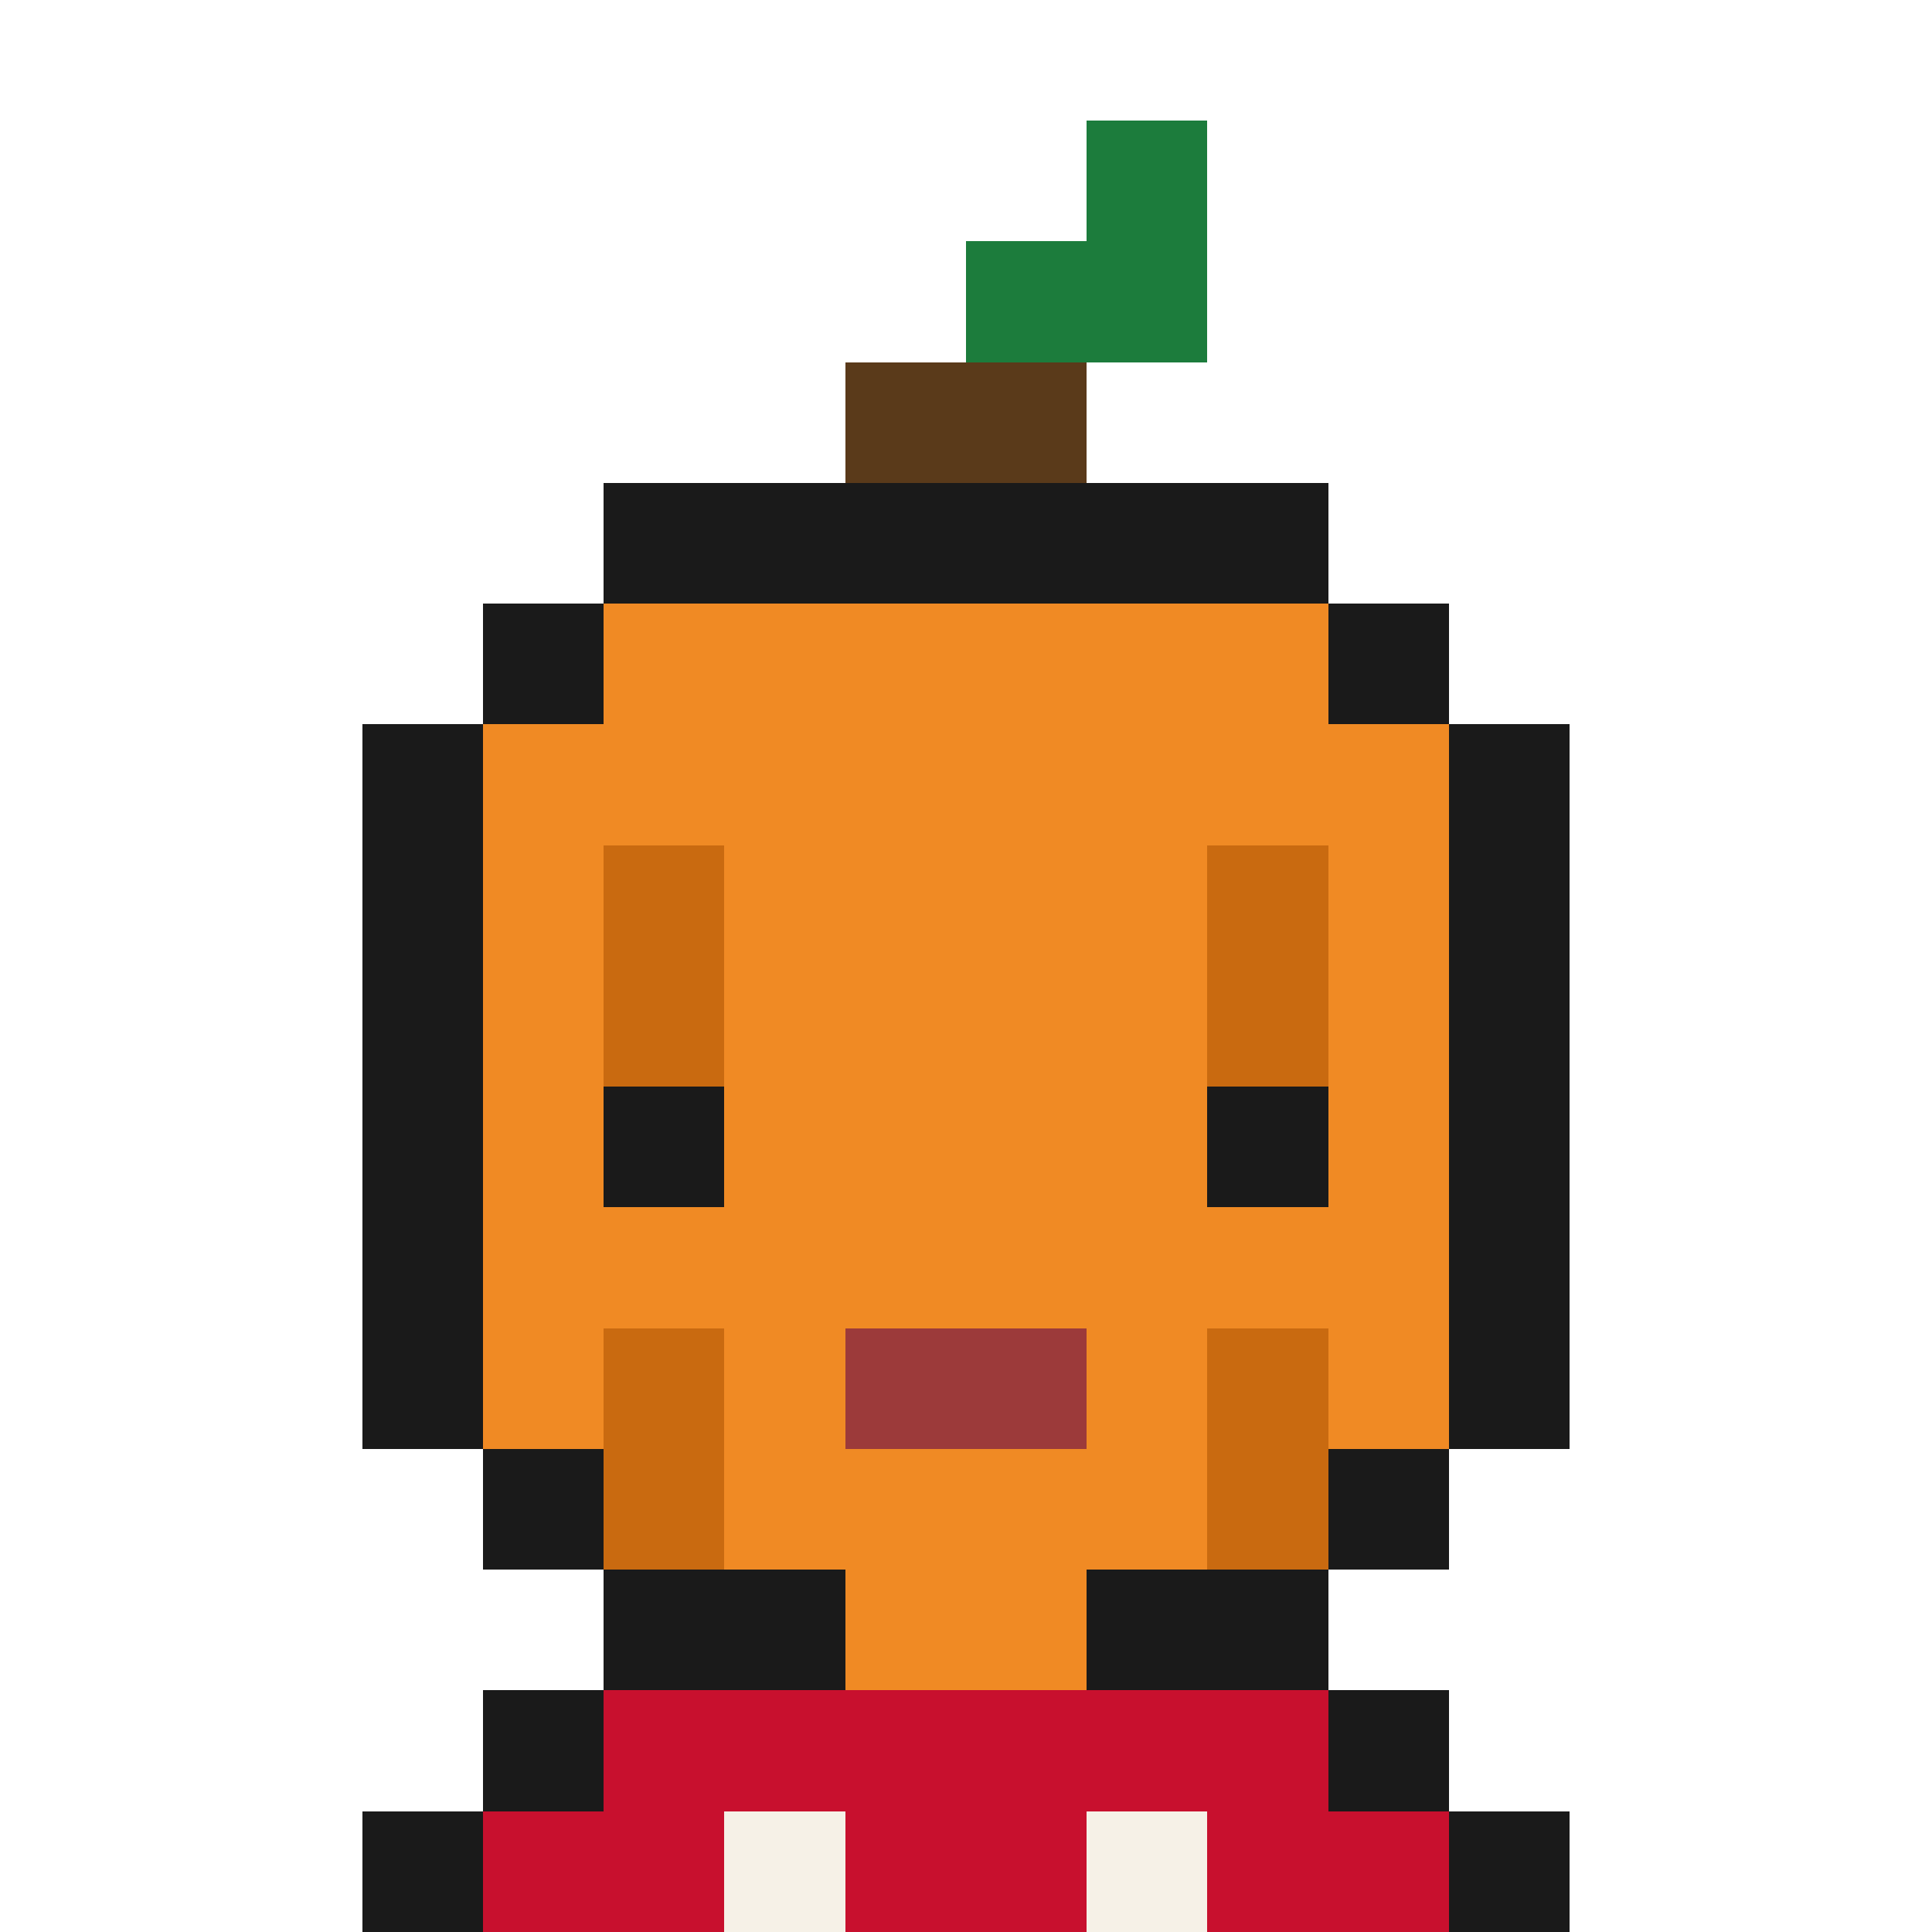
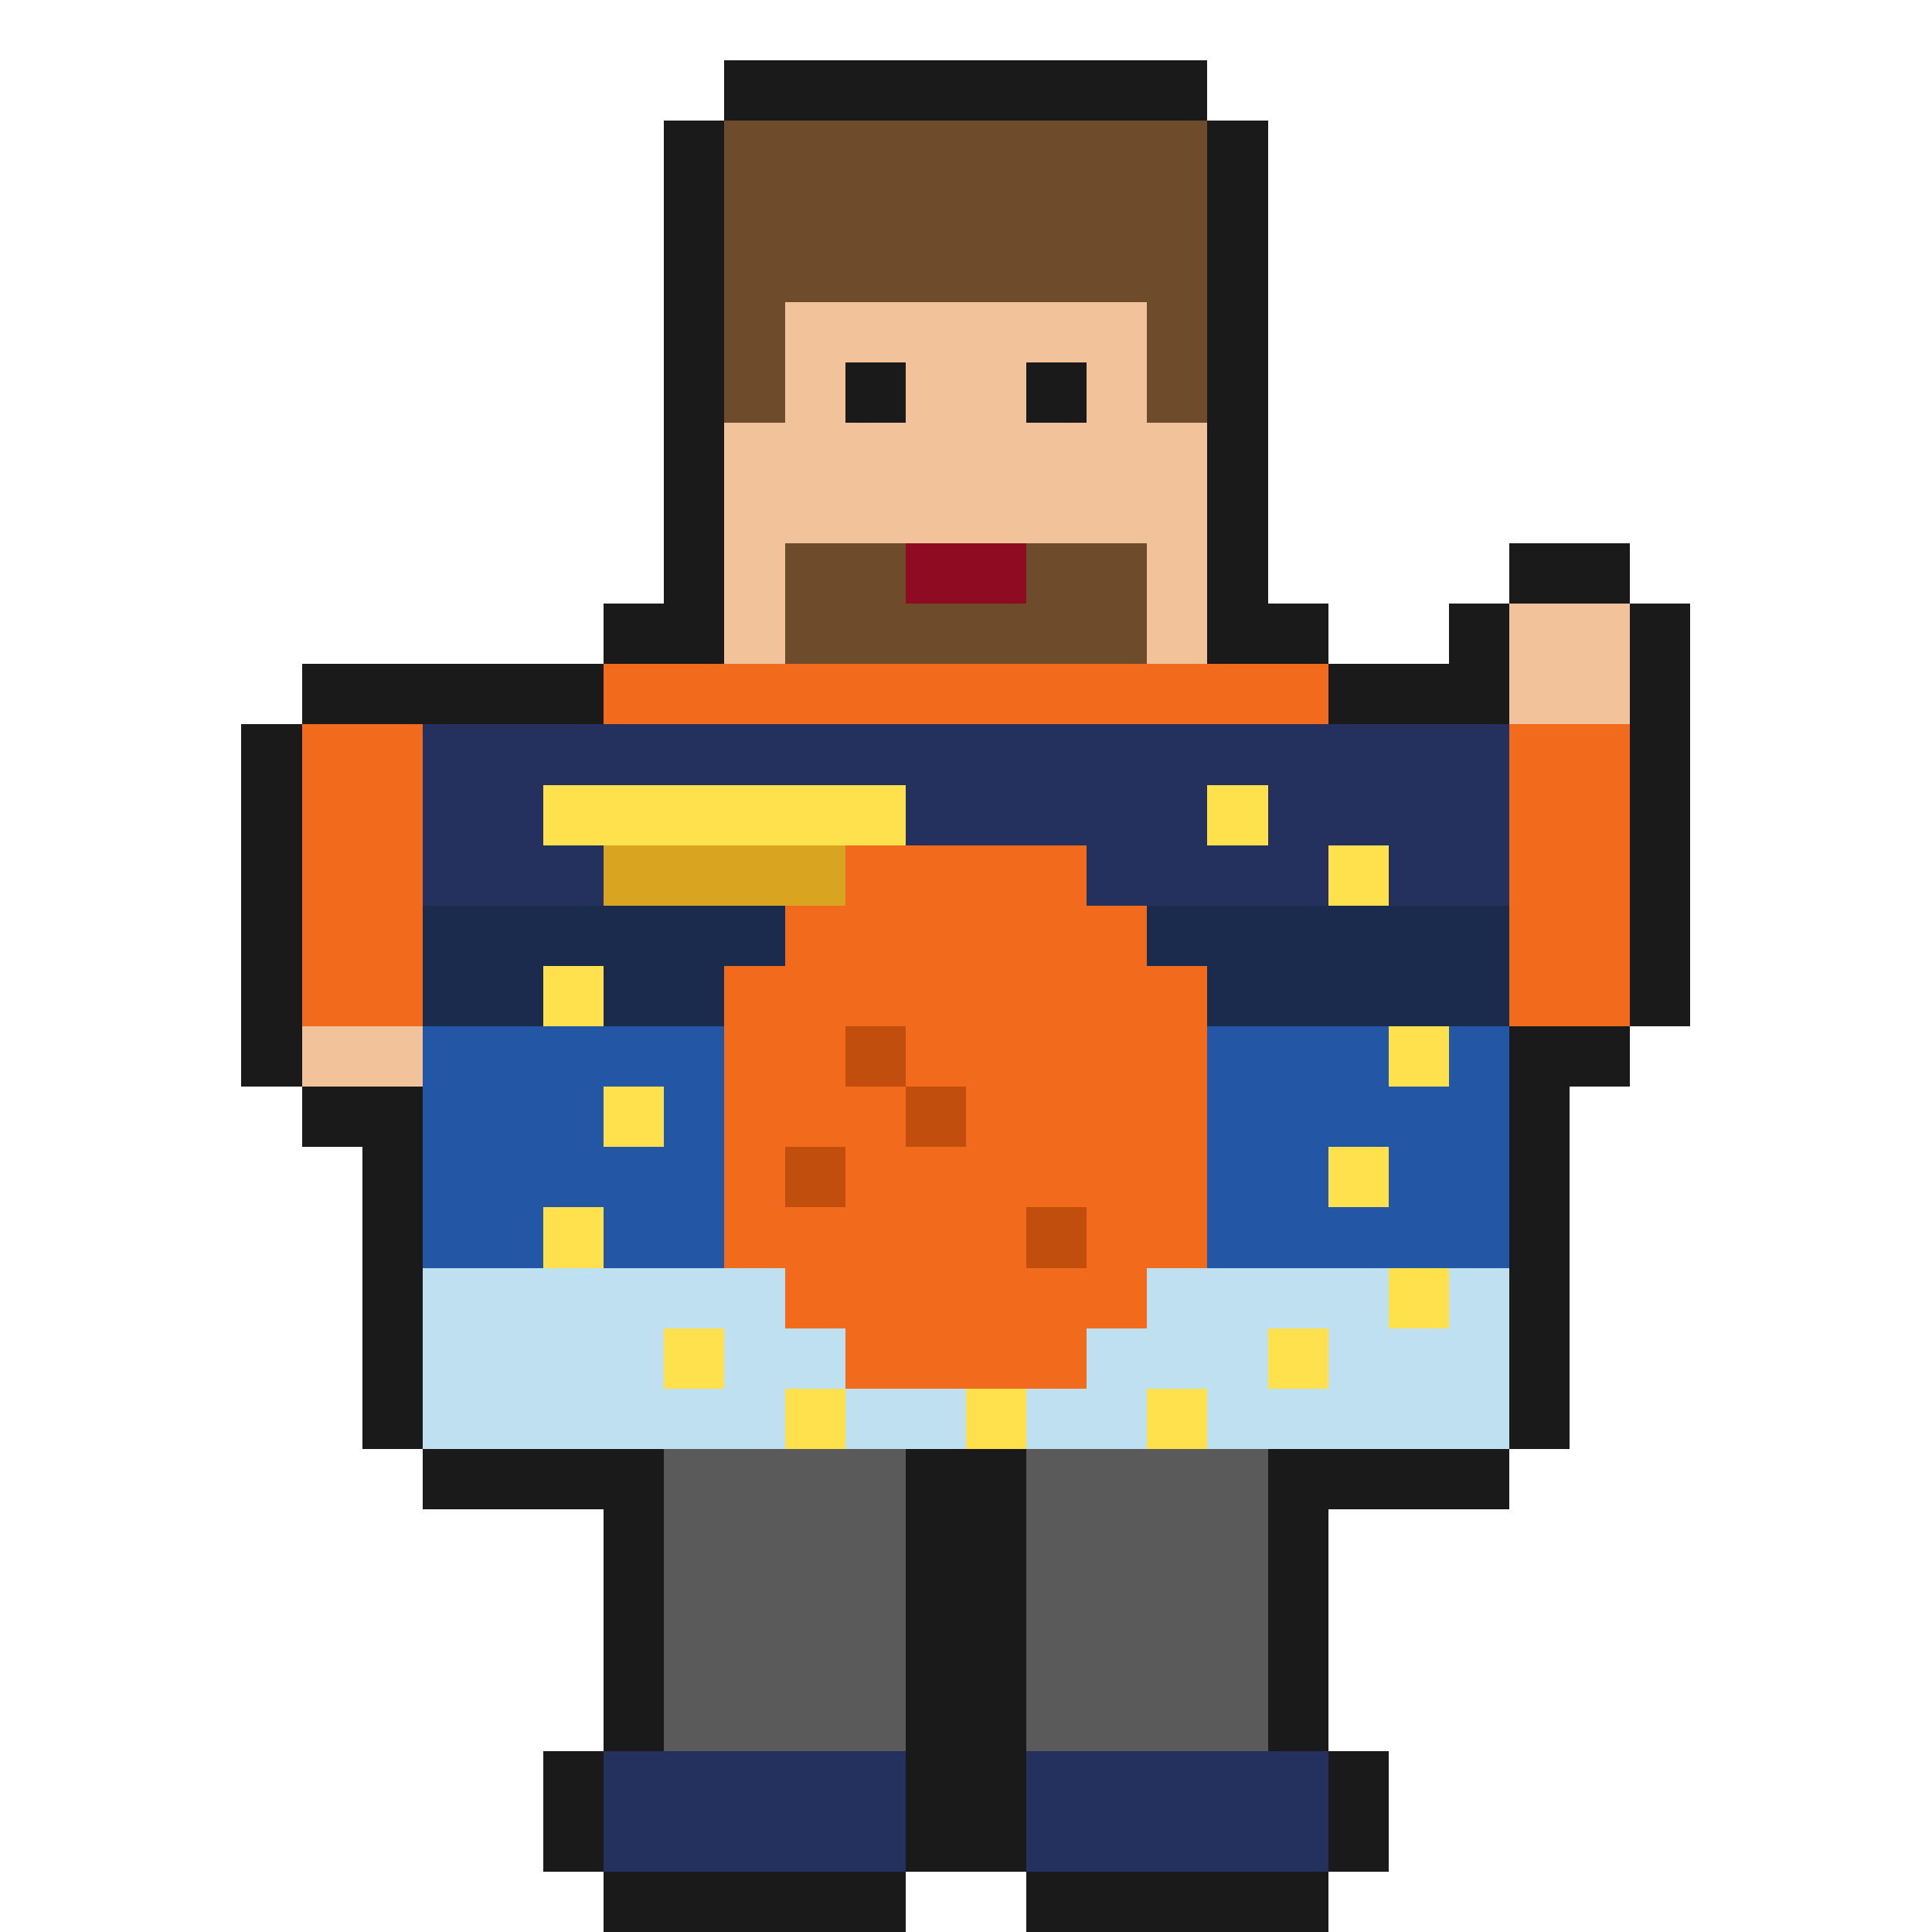
- <svg xmlns="http://www.w3.org/2000/svg" width="64" height="64" viewBox="0 0 16 16" shape-rendering="crispEdges">
-   <path fill="#1C7C3C" d="M9 1h1v1h-1zM8 2h2v1h-2z" />
-   <path fill="#5A3A1A" d="M7 3h2v1h-2z" />
-   <path fill="#1A1A1A" d="M5 4h6v1h-6zM4 5h1v1h-1zM11 5h1v1h-1zM3 6h1v1h-1zM12 6h1v1h-1zM3 7h1v1h-1zM12 7h1v1h-1zM3 8h1v1h-1zM12 8h1v1h-1zM3 9h1v1h-1zM5 9h1v1h-1zM10 9h1v1h-1zM12 9h1v1h-1zM3 10h1v1h-1zM12 10h1v1h-1zM3 11h1v1h-1zM12 11h1v1h-1zM4 12h1v1h-1zM11 12h1v1h-1zM5 13h2v1h-2zM9 13h2v1h-2zM4 14h1v1h-1zM11 14h1v1h-1zM3 15h1v1h-1zM12 15h1v1h-1z" />
-   <path fill="#F08A24" d="M5 5h6v1h-6zM4 6h8v1h-8zM4 7h1v1h-1zM6 7h4v1h-4zM11 7h1v1h-1zM4 8h1v1h-1zM6 8h4v1h-4zM11 8h1v1h-1zM4 9h1v1h-1zM6 9h4v1h-4zM11 9h1v1h-1zM4 10h8v1h-8zM4 11h1v1h-1zM6 11h1v1h-1zM9 11h1v1h-1zM11 11h1v1h-1zM6 12h4v1h-4zM7 13h2v1h-2z" />
-   <path fill="#C96A10" d="M5 7h1v1h-1zM10 7h1v1h-1zM5 8h1v1h-1zM10 8h1v1h-1zM5 11h1v1h-1zM10 11h1v1h-1zM5 12h1v1h-1zM10 12h1v1h-1z" />
-   <path fill="#9C3A3A" d="M7 11h2v1h-2z" />
-   <path fill="#C8102E" d="M5 14h6v1h-6zM4 15h2v1h-2zM7 15h2v1h-2zM10 15h2v1h-2z" />
-   <path fill="#F6F1E7" d="M6 15h1v1h-1zM9 15h1v1h-1z" />
+ <svg xmlns="http://www.w3.org/2000/svg" width="64" height="64" viewBox="0 0 32 32" shape-rendering="crispEdges">
+   <path fill="#1A1A1A" d="M12 1h8v1h-8zM11 2h1v1h-1zM20 2h1v1h-1zM11 3h1v1h-1zM20 3h1v1h-1zM11 4h1v1h-1zM20 4h1v1h-1zM11 5h1v1h-1zM20 5h1v1h-1zM11 6h1v1h-1zM14 6h1v1h-1zM17 6h1v1h-1zM20 6h1v1h-1zM11 7h1v1h-1zM20 7h1v1h-1zM11 8h1v1h-1zM20 8h1v1h-1zM11 9h1v1h-1zM20 9h1v1h-1zM25 9h2v1h-2zM10 10h2v1h-2zM20 10h2v1h-2zM24 10h1v1h-1zM27 10h1v1h-1zM5 11h5v1h-5zM22 11h3v1h-3zM27 11h1v1h-1zM4 12h1v1h-1zM27 12h1v1h-1zM4 13h1v1h-1zM27 13h1v1h-1zM4 14h1v1h-1zM27 14h1v1h-1zM4 15h1v1h-1zM27 15h1v1h-1zM4 16h1v1h-1zM27 16h1v1h-1zM4 17h1v1h-1zM25 17h2v1h-2zM5 18h2v1h-2zM25 18h1v1h-1zM6 19h1v1h-1zM25 19h1v1h-1zM6 20h1v1h-1zM25 20h1v1h-1zM6 21h1v1h-1zM25 21h1v1h-1zM6 22h1v1h-1zM25 22h1v1h-1zM6 23h1v1h-1zM25 23h1v1h-1zM7 24h4v1h-4zM15 24h2v1h-2zM21 24h4v1h-4zM10 25h1v1h-1zM15 25h2v1h-2zM21 25h1v1h-1zM10 26h1v1h-1zM15 26h2v1h-2zM21 26h1v1h-1zM10 27h1v1h-1zM15 27h2v1h-2zM21 27h1v1h-1zM10 28h1v1h-1zM15 28h2v1h-2zM21 28h1v1h-1zM9 29h1v1h-1zM15 29h2v1h-2zM22 29h1v1h-1zM9 30h1v1h-1zM15 30h2v1h-2zM22 30h1v1h-1zM10 31h5v1h-5zM17 31h5v1h-5z" />
+   <path fill="#6E4B2A" d="M12 2h8v1h-8zM12 3h8v1h-8zM12 4h8v1h-8zM12 5h1v1h-1zM19 5h1v1h-1zM12 6h1v1h-1zM19 6h1v1h-1zM13 9h2v1h-2zM17 9h2v1h-2zM13 10h6v1h-6z" />
+   <path fill="#F2C29B" d="M13 5h6v1h-6zM13 6h1v1h-1zM15 6h2v1h-2zM18 6h1v1h-1zM12 7h8v1h-8zM12 8h8v1h-8zM12 9h1v1h-1zM19 9h1v1h-1zM12 10h1v1h-1zM19 10h1v1h-1zM25 10h2v1h-2zM25 11h2v1h-2zM5 17h2v1h-2z" />
+   <path fill="#8E0B21" d="M15 9h2v1h-2z" />
+   <path fill="#F26B1D" d="M10 11h12v1h-12zM5 12h2v1h-2zM25 12h2v1h-2zM5 13h2v1h-2zM25 13h2v1h-2zM5 14h2v1h-2zM14 14h4v1h-4zM25 14h2v1h-2zM5 15h2v1h-2zM13 15h6v1h-6zM25 15h2v1h-2zM5 16h2v1h-2zM12 16h8v1h-8zM25 16h2v1h-2zM12 17h2v1h-2zM15 17h5v1h-5zM12 18h3v1h-3zM16 18h4v1h-4zM12 19h1v1h-1zM14 19h6v1h-6zM12 20h5v1h-5zM18 20h2v1h-2zM13 21h6v1h-6zM14 22h4v1h-4z" />
+   <path fill="#24305E" d="M7 12h18v1h-18zM7 13h2v1h-2zM15 13h5v1h-5zM21 13h4v1h-4zM7 14h3v1h-3zM18 14h4v1h-4zM23 14h2v1h-2zM10 29h5v1h-5zM17 29h5v1h-5zM10 30h5v1h-5zM17 30h5v1h-5z" />
+   <path fill="#FFE14D" d="M9 13h6v1h-6zM20 13h1v1h-1zM22 14h1v1h-1zM9 16h1v1h-1zM23 17h1v1h-1zM10 18h1v1h-1zM22 19h1v1h-1zM9 20h1v1h-1zM23 21h1v1h-1zM11 22h1v1h-1zM21 22h1v1h-1zM13 23h1v1h-1zM16 23h1v1h-1zM19 23h1v1h-1z" />
+   <path fill="#D9A521" d="M10 14h4v1h-4z" />
+   <path fill="#1B2B4D" d="M7 15h6v1h-6zM19 15h6v1h-6zM7 16h2v1h-2zM10 16h2v1h-2zM20 16h5v1h-5z" />
+   <path fill="#2456A6" d="M7 17h5v1h-5zM20 17h3v1h-3zM24 17h1v1h-1zM7 18h3v1h-3zM11 18h1v1h-1zM20 18h5v1h-5zM7 19h5v1h-5zM20 19h2v1h-2zM23 19h2v1h-2zM7 20h2v1h-2zM10 20h2v1h-2zM20 20h5v1h-5z" />
+   <path fill="#C24E0E" d="M14 17h1v1h-1zM15 18h1v1h-1zM13 19h1v1h-1zM17 20h1v1h-1z" />
+   <path fill="#BFE0F0" d="M7 21h6v1h-6zM19 21h4v1h-4zM24 21h1v1h-1zM7 22h4v1h-4zM12 22h2v1h-2zM18 22h3v1h-3zM22 22h3v1h-3zM7 23h6v1h-6zM14 23h2v1h-2zM17 23h2v1h-2zM20 23h5v1h-5z" />
+   <path fill="#5A5A5A" d="M11 24h4v1h-4zM17 24h4v1h-4zM11 25h4v1h-4zM17 25h4v1h-4zM11 26h4v1h-4zM17 26h4v1h-4zM11 27h4v1h-4zM17 27h4v1h-4zM11 28h4v1h-4zM17 28h4v1h-4z" />
</svg>
